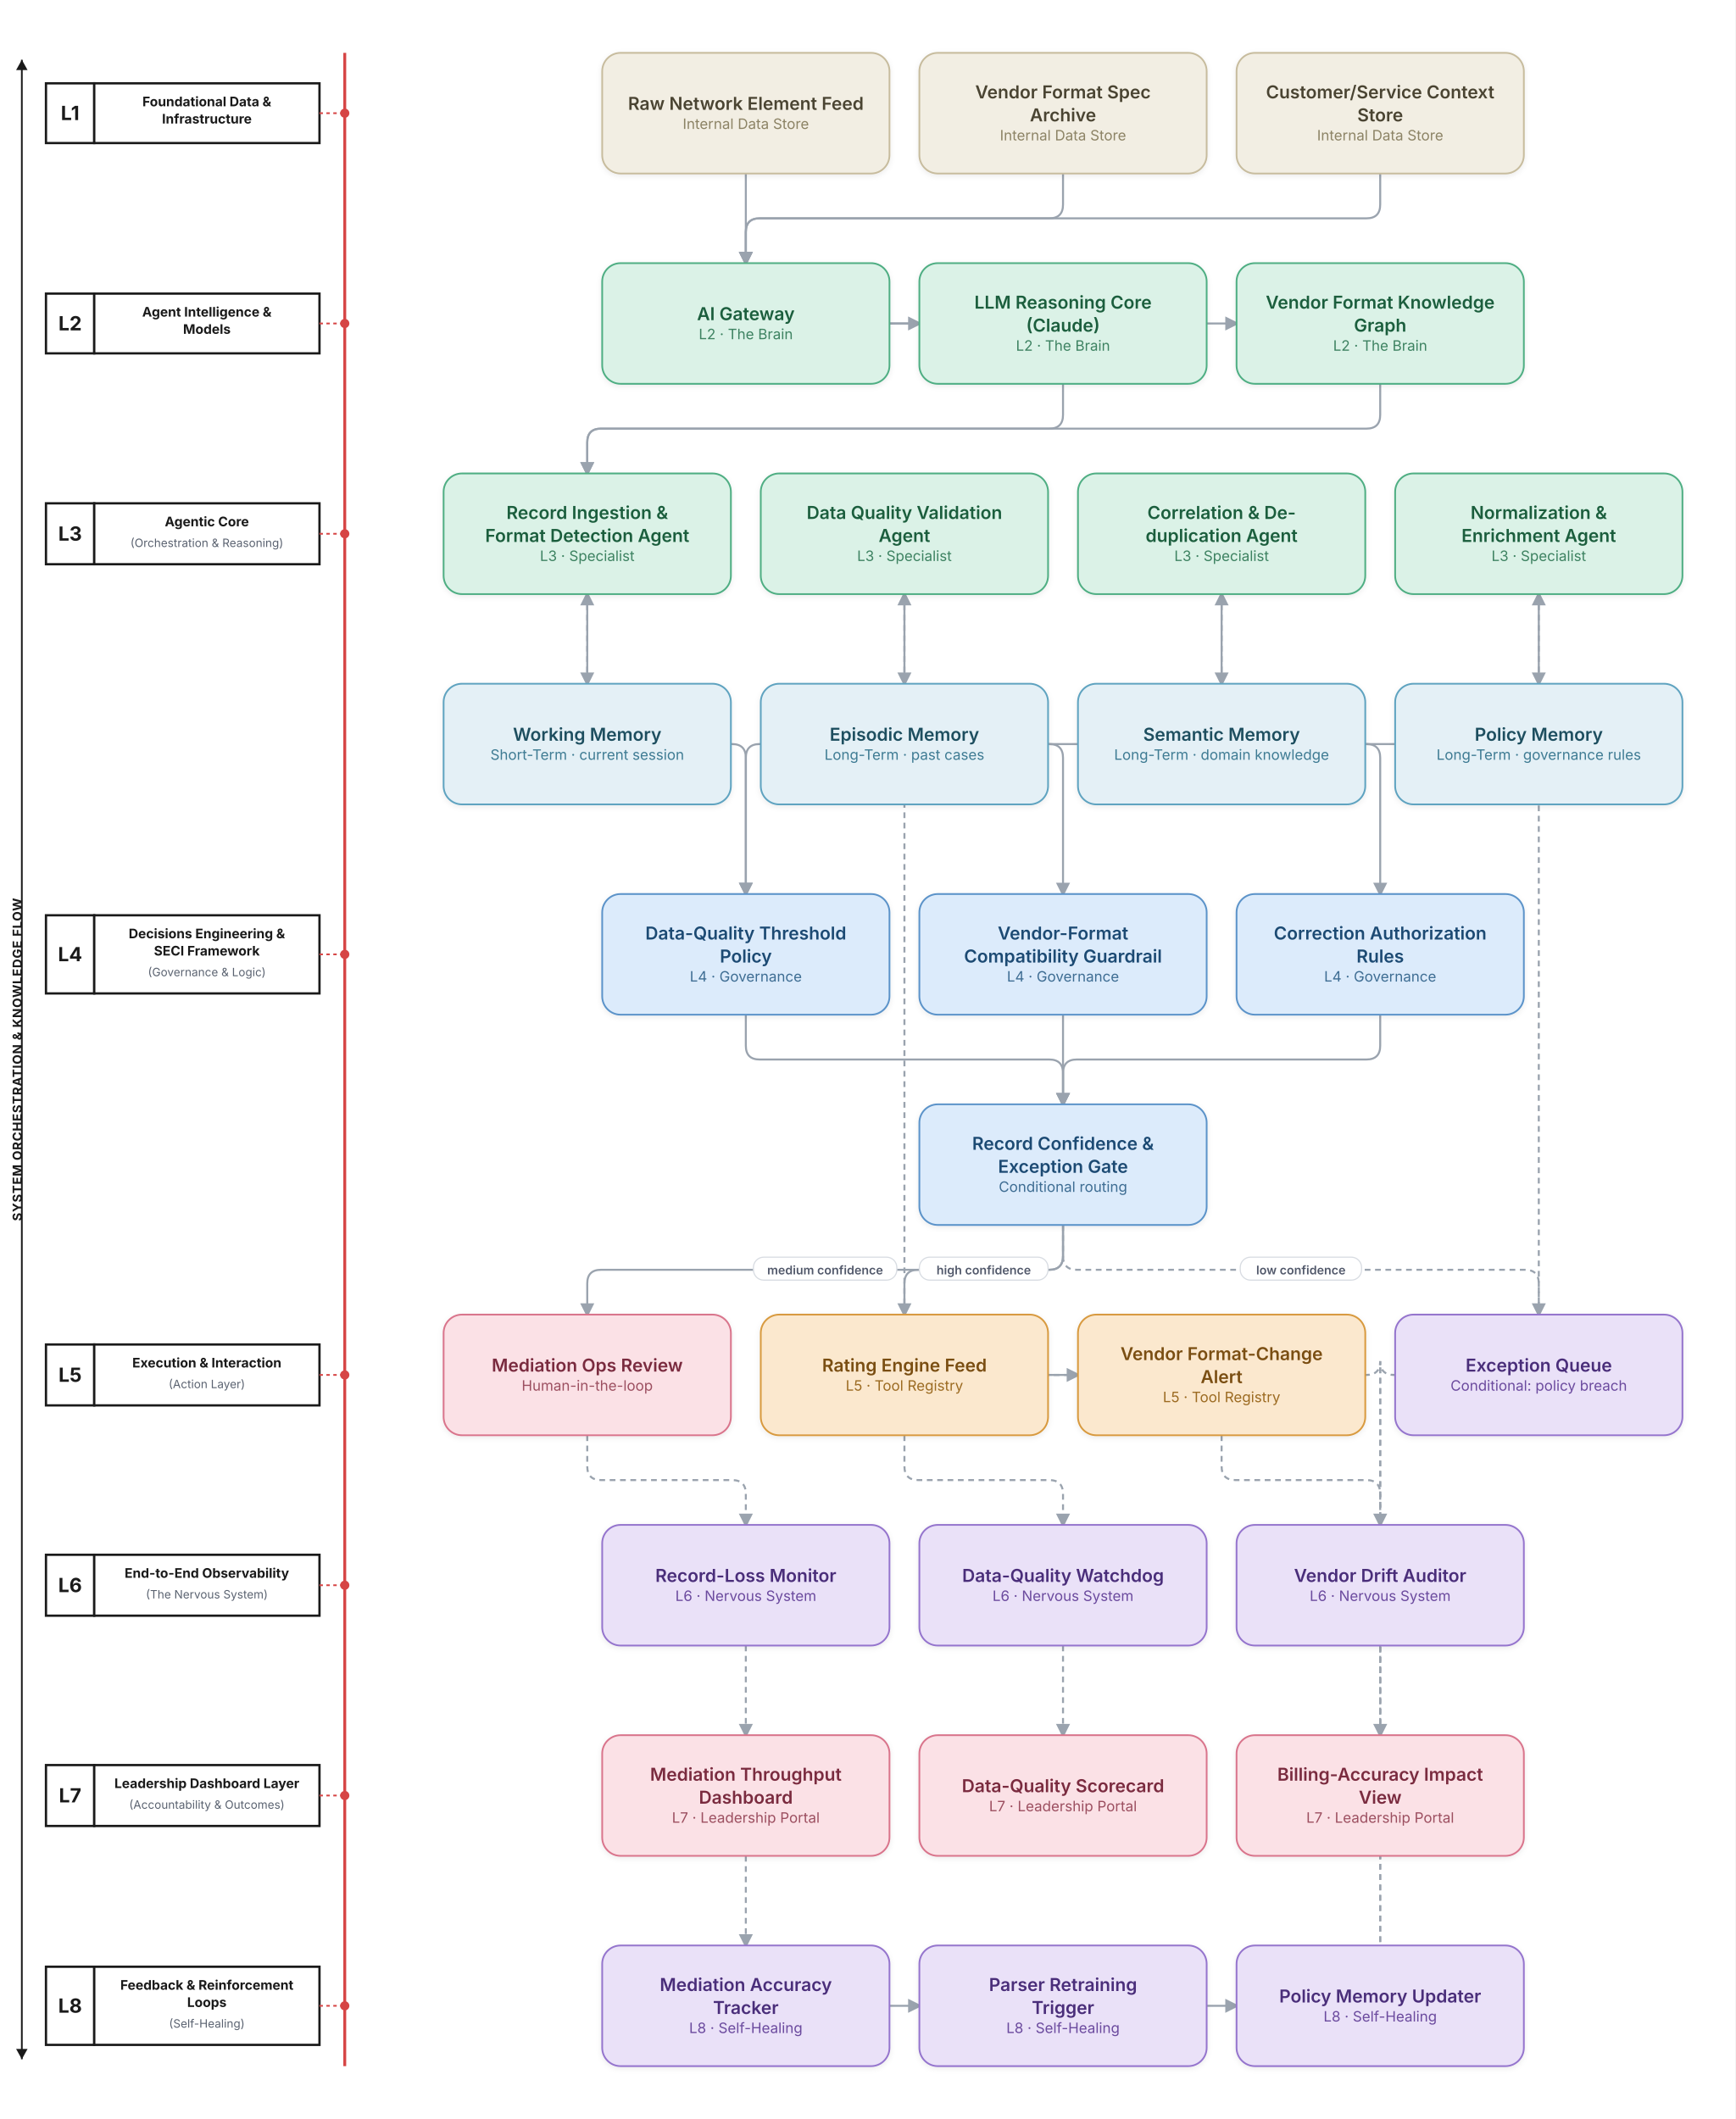
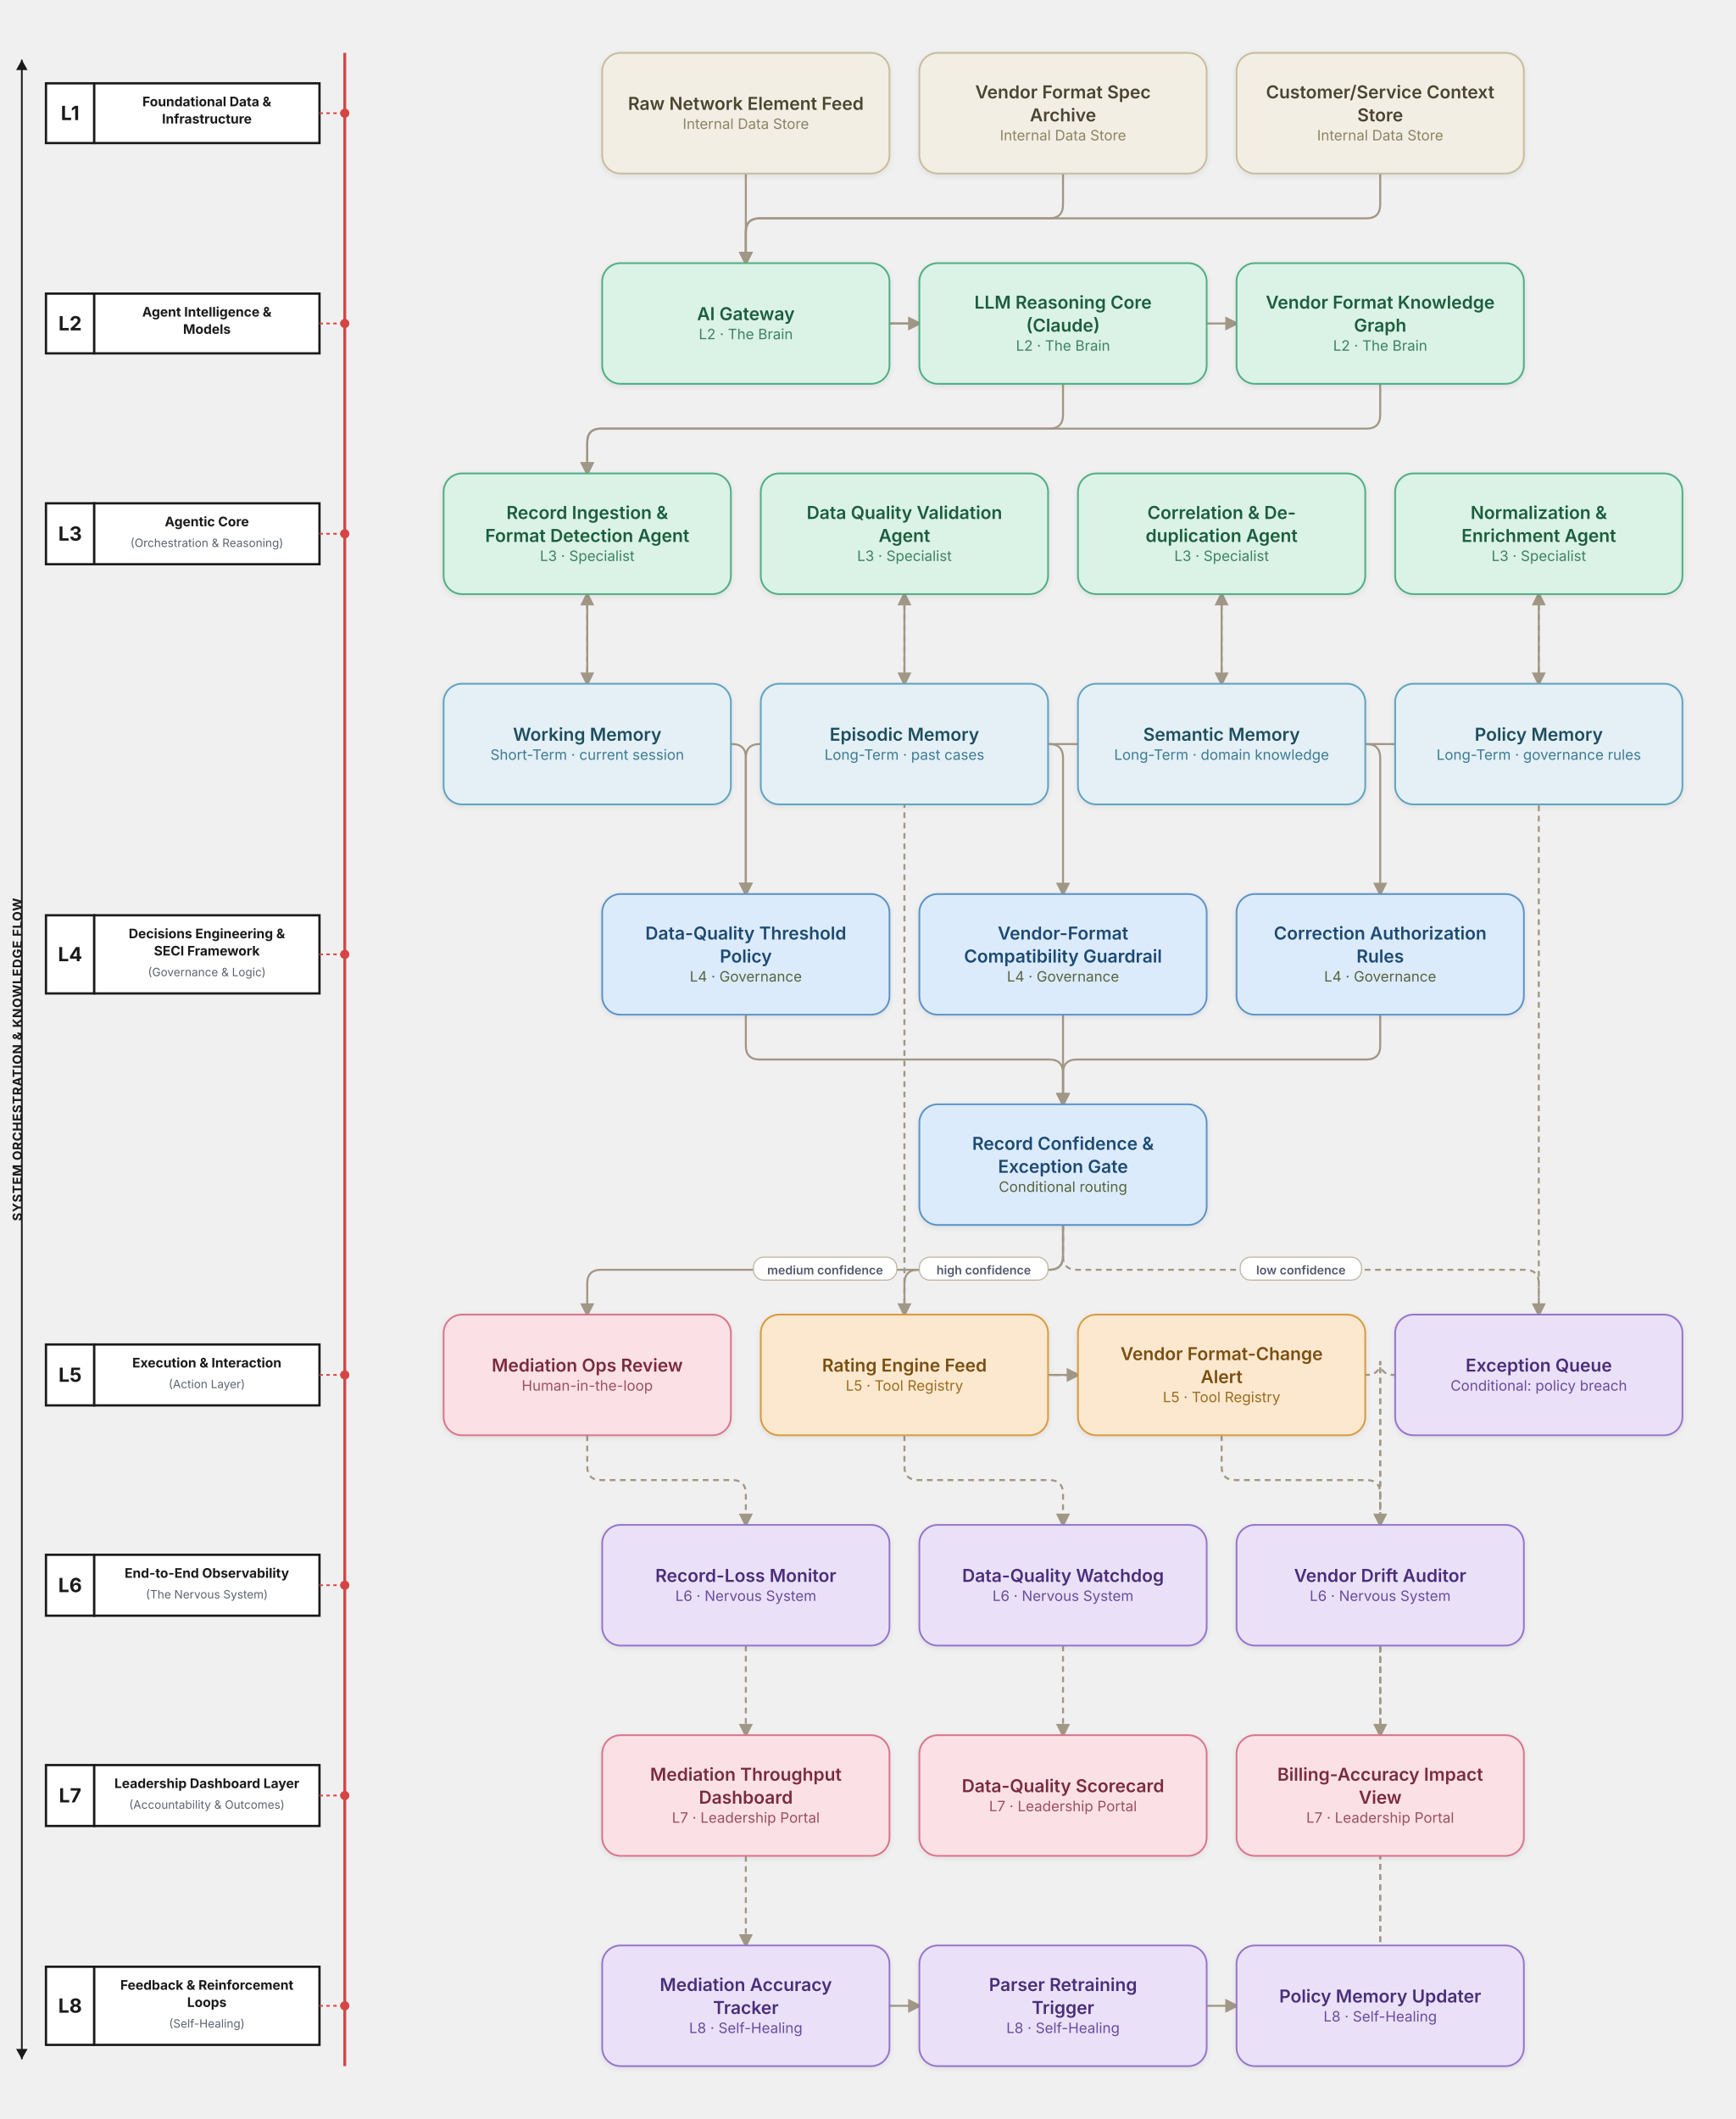
<svg xmlns="http://www.w3.org/2000/svg" viewBox="0 0 1510 1844" font-family="'Inter','IBM Plex Sans',-apple-system,sans-serif">
  <defs>
    <marker id="arrow" viewBox="0 0 10 10" refX="8" refY="5" markerWidth="7" markerHeight="7" orient="auto-start-reverse">
-       <path d="M0,0 L10,5 L0,10 z" fill="#9AA3AE" />
+       <path d="M0,0 L10,5 L0,10 z" fill="#a19786" />
    </marker>
    <filter id="cardshadow" x="-20%" y="-20%" width="140%" height="140%">
      <feDropShadow dx="0" dy="1.5" stdDeviation="2.5" flood-color="#1a1a1a" flood-opacity="0.08" />
    </filter>
  </defs>
-   <rect x="0" y="0" width="1510" height="1844" fill="#FFFFFF" />
-   <path d="M 649.0 151.0 L 649.0 229.0" fill="none" stroke="#9AA3AE" stroke-width="1.75" marker-end="url(#arrow)" />
-   <path d="M 925.0 151.0 L 925.0 178.0 Q 925.0 190.0 913.0 190.0 L 661.0 190.0 Q 649.0 190.0 649.0 202.0 L 649.0 229.0" fill="none" stroke="#9AA3AE" stroke-width="1.75" marker-end="url(#arrow)" />
-   <path d="M 1201.0 151.0 L 1201.0 178.0 Q 1201.0 190.0 1189.0 190.0 L 661.0 190.0 Q 649.0 190.0 649.0 202.0 L 649.0 229.0" fill="none" stroke="#9AA3AE" stroke-width="1.75" marker-end="url(#arrow)" />
-   <path d="M 774.0 281.5 L 800.0 281.5" fill="none" stroke="#9AA3AE" stroke-width="1.75" marker-end="url(#arrow)" />
-   <path d="M 774.0 281.5 L 1076.0 281.5" fill="none" stroke="#9AA3AE" stroke-width="1.75" marker-end="url(#arrow)" />
-   <path d="M 925.0 334.0 L 925.0 361.0 Q 925.0 373.0 913.0 373.0 L 523.0 373.0 Q 511.0 373.0 511.0 385.0 L 511.0 412.0" fill="none" stroke="#9AA3AE" stroke-width="1.75" marker-end="url(#arrow)" />
-   <path d="M 1201.0 334.0 L 1201.0 361.0 Q 1201.0 373.0 1189.0 373.0 L 523.0 373.0 Q 511.0 373.0 511.0 385.0 L 511.0 412.0" fill="none" stroke="#9AA3AE" stroke-width="1.75" marker-end="url(#arrow)" />
-   <path d="M 511.0 517.0 L 511.0 595.0" fill="none" stroke="#9AA3AE" stroke-width="1.75" stroke-dasharray="5 4" marker-end="url(#arrow)" marker-start="url(#arrow)" />
-   <path d="M 787.0 517.0 L 787.0 595.0" fill="none" stroke="#9AA3AE" stroke-width="1.75" stroke-dasharray="5 4" marker-end="url(#arrow)" marker-start="url(#arrow)" />
-   <path d="M 1063.0 517.0 L 1063.0 595.0" fill="none" stroke="#9AA3AE" stroke-width="1.75" stroke-dasharray="5 4" marker-end="url(#arrow)" marker-start="url(#arrow)" />
-   <path d="M 1339.0 517.0 L 1339.0 595.0" fill="none" stroke="#9AA3AE" stroke-width="1.75" stroke-dasharray="5 4" marker-end="url(#arrow)" marker-start="url(#arrow)" />
-   <path d="M 511.0 517.0 L 511.0 635.5 Q 511.0 647.5 523.0 647.5 L 637.0 647.5 Q 649.0 647.5 649.0 659.5 L 649.0 778.0" fill="none" stroke="#9AA3AE" stroke-width="1.75" marker-end="url(#arrow)" />
-   <path d="M 787.0 517.0 L 787.0 635.5 Q 787.0 647.5 799.0 647.5 L 913.0 647.5 Q 925.0 647.5 925.0 659.5 L 925.0 778.0" fill="none" stroke="#9AA3AE" stroke-width="1.75" marker-end="url(#arrow)" />
-   <path d="M 1063.0 517.0 L 1063.0 635.5 Q 1063.0 647.5 1075.0 647.5 L 1189.0 647.5 Q 1201.0 647.5 1201.0 659.5 L 1201.0 778.0" fill="none" stroke="#9AA3AE" stroke-width="1.75" marker-end="url(#arrow)" />
-   <path d="M 1339.0 517.0 L 1339.0 635.5 Q 1339.0 647.5 1327.0 647.5 L 661.0 647.5 Q 649.0 647.5 649.0 659.5 L 649.0 778.0" fill="none" stroke="#9AA3AE" stroke-width="1.75" marker-end="url(#arrow)" />
-   <path d="M 649.0 883.0 L 649.0 910.0 Q 649.0 922.0 661.0 922.0 L 913.0 922.0 Q 925.0 922.0 925.0 934.0 L 925.0 961.0" fill="none" stroke="#9AA3AE" stroke-width="1.75" marker-end="url(#arrow)" />
-   <path d="M 925.0 883.0 L 925.0 961.0" fill="none" stroke="#9AA3AE" stroke-width="1.75" marker-end="url(#arrow)" />
-   <path d="M 1201.0 883.0 L 1201.0 910.0 Q 1201.0 922.0 1189.0 922.0 L 937.0 922.0 Q 925.0 922.0 925.0 934.0 L 925.0 961.0" fill="none" stroke="#9AA3AE" stroke-width="1.75" marker-end="url(#arrow)" />
-   <path d="M 925.0 1066.0 L 925.0 1093.0 Q 925.0 1105.0 913.0 1105.0 L 523.0 1105.0 Q 511.0 1105.0 511.0 1117.0 L 511.0 1144.0" fill="none" stroke="#9AA3AE" stroke-width="1.75" marker-end="url(#arrow)" />
+   <path d="M 649.0 151.0 L 649.0 229.0" fill="none" stroke="#a19786" stroke-width="1.75" marker-end="url(#arrow)" />
+   <path d="M 925.0 151.0 L 925.0 178.0 Q 925.0 190.0 913.0 190.0 L 661.0 190.0 Q 649.0 190.0 649.0 202.0 L 649.0 229.0" fill="none" stroke="#a19786" stroke-width="1.75" marker-end="url(#arrow)" />
+   <path d="M 1201.0 151.0 L 1201.0 178.0 Q 1201.0 190.0 1189.0 190.0 L 661.0 190.0 Q 649.0 190.0 649.0 202.0 L 649.0 229.0" fill="none" stroke="#a19786" stroke-width="1.75" marker-end="url(#arrow)" />
+   <path d="M 774.0 281.5 L 800.0 281.5" fill="none" stroke="#a19786" stroke-width="1.75" marker-end="url(#arrow)" />
+   <path d="M 774.0 281.5 L 1076.0 281.5" fill="none" stroke="#a19786" stroke-width="1.75" marker-end="url(#arrow)" />
+   <path d="M 925.0 334.0 L 925.0 361.0 Q 925.0 373.0 913.0 373.0 L 523.0 373.0 Q 511.0 373.0 511.0 385.0 L 511.0 412.0" fill="none" stroke="#a19786" stroke-width="1.75" marker-end="url(#arrow)" />
+   <path d="M 1201.0 334.0 L 1201.0 361.0 Q 1201.0 373.0 1189.0 373.0 L 523.0 373.0 Q 511.0 373.0 511.0 385.0 L 511.0 412.0" fill="none" stroke="#a19786" stroke-width="1.75" marker-end="url(#arrow)" />
+   <path d="M 511.0 517.0 L 511.0 595.0" fill="none" stroke="#a19786" stroke-width="1.75" stroke-dasharray="5 4" marker-end="url(#arrow)" marker-start="url(#arrow)" />
+   <path d="M 787.0 517.0 L 787.0 595.0" fill="none" stroke="#a19786" stroke-width="1.75" stroke-dasharray="5 4" marker-end="url(#arrow)" marker-start="url(#arrow)" />
+   <path d="M 1063.0 517.0 L 1063.0 595.0" fill="none" stroke="#a19786" stroke-width="1.75" stroke-dasharray="5 4" marker-end="url(#arrow)" marker-start="url(#arrow)" />
+   <path d="M 1339.0 517.0 L 1339.0 595.0" fill="none" stroke="#a19786" stroke-width="1.75" stroke-dasharray="5 4" marker-end="url(#arrow)" marker-start="url(#arrow)" />
+   <path d="M 511.0 517.0 L 511.0 635.5 Q 511.0 647.5 523.0 647.5 L 637.0 647.5 Q 649.0 647.5 649.0 659.5 L 649.0 778.0" fill="none" stroke="#a19786" stroke-width="1.75" marker-end="url(#arrow)" />
+   <path d="M 787.0 517.0 L 787.0 635.5 Q 787.0 647.5 799.0 647.5 L 913.0 647.5 Q 925.0 647.5 925.0 659.5 L 925.0 778.0" fill="none" stroke="#a19786" stroke-width="1.75" marker-end="url(#arrow)" />
+   <path d="M 1063.0 517.0 L 1063.0 635.5 Q 1063.0 647.5 1075.0 647.5 L 1189.0 647.5 Q 1201.0 647.5 1201.0 659.5 L 1201.0 778.0" fill="none" stroke="#a19786" stroke-width="1.75" marker-end="url(#arrow)" />
+   <path d="M 1339.0 517.0 L 1339.0 635.5 Q 1339.0 647.5 1327.0 647.5 L 661.0 647.5 Q 649.0 647.5 649.0 659.5 L 649.0 778.0" fill="none" stroke="#a19786" stroke-width="1.75" marker-end="url(#arrow)" />
+   <path d="M 649.0 883.0 L 649.0 910.0 Q 649.0 922.0 661.0 922.0 L 913.0 922.0 Q 925.0 922.0 925.0 934.0 L 925.0 961.0" fill="none" stroke="#a19786" stroke-width="1.75" marker-end="url(#arrow)" />
+   <path d="M 925.0 883.0 L 925.0 961.0" fill="none" stroke="#a19786" stroke-width="1.75" marker-end="url(#arrow)" />
+   <path d="M 1201.0 883.0 L 1201.0 910.0 Q 1201.0 922.0 1189.0 922.0 L 937.0 922.0 Q 925.0 922.0 925.0 934.0 L 925.0 961.0" fill="none" stroke="#a19786" stroke-width="1.75" marker-end="url(#arrow)" />
+   <path d="M 925.0 1066.0 L 925.0 1093.0 Q 925.0 1105.0 913.0 1105.0 L 523.0 1105.0 Q 511.0 1105.0 511.0 1117.0 L 511.0 1144.0" fill="none" stroke="#a19786" stroke-width="1.75" marker-end="url(#arrow)" />
  <g>
-     <rect x="655.6" y="1094.0" width="124.8" height="20" rx="9" fill="#FFFFFF" stroke="#D8DCE2" stroke-width="1" />
+     <rect x="655.6" y="1094.0" width="124.8" height="20" rx="9" fill="#FFFFFF" stroke="#c0b6a5" stroke-width="1" />
    <text x="718.0" y="1109.0" text-anchor="middle" font-size="10.5" font-weight="600" fill="#51586A">medium confidence</text>
  </g>
-   <path d="M 925.0 1066.0 L 925.0 1093.0 Q 925.0 1105.0 913.0 1105.0 L 799.0 1105.0 Q 787.0 1105.0 787.0 1117.0 L 787.0 1144.0" fill="none" stroke="#9AA3AE" stroke-width="1.75" marker-end="url(#arrow)" />
+   <path d="M 925.0 1066.0 L 925.0 1093.0 Q 925.0 1105.0 913.0 1105.0 L 799.0 1105.0 Q 787.0 1105.0 787.0 1117.0 L 787.0 1144.0" fill="none" stroke="#a19786" stroke-width="1.75" marker-end="url(#arrow)" />
  <g>
-     <rect x="800.0" y="1094.0" width="112.0" height="20" rx="9" fill="#FFFFFF" stroke="#D8DCE2" stroke-width="1" />
+     <rect x="800.0" y="1094.0" width="112.0" height="20" rx="9" fill="#FFFFFF" stroke="#c0b6a5" stroke-width="1" />
    <text x="856.0" y="1109.0" text-anchor="middle" font-size="10.5" font-weight="600" fill="#51586A">high confidence</text>
  </g>
-   <path d="M 925.0 1066.0 L 925.0 1093.0 Q 925.0 1105.0 937.0 1105.0 L 1327.0 1105.0 Q 1339.0 1105.0 1339.0 1117.0 L 1339.0 1144.0" fill="none" stroke="#9AA3AE" stroke-width="1.75" stroke-dasharray="5 4" marker-end="url(#arrow)" />
+   <path d="M 925.0 1066.0 L 925.0 1093.0 Q 925.0 1105.0 937.0 1105.0 L 1327.0 1105.0 Q 1339.0 1105.0 1339.0 1117.0 L 1339.0 1144.0" fill="none" stroke="#a19786" stroke-width="1.75" stroke-dasharray="5 4" marker-end="url(#arrow)" />
  <g>
-     <rect x="1079.2" y="1094.0" width="105.6" height="20" rx="9" fill="#FFFFFF" stroke="#D8DCE2" stroke-width="1" />
+     <rect x="1079.2" y="1094.0" width="105.6" height="20" rx="9" fill="#FFFFFF" stroke="#c0b6a5" stroke-width="1" />
    <text x="1132.0" y="1109.0" text-anchor="middle" font-size="10.5" font-weight="600" fill="#51586A">low confidence</text>
  </g>
-   <path d="M 912.0 1196.5 L 938.0 1196.5" fill="none" stroke="#9AA3AE" stroke-width="1.75" marker-end="url(#arrow)" />
-   <path d="M 511.0 1249.0 L 511.0 1276.0 Q 511.0 1288.0 523.0 1288.0 L 637.0 1288.0 Q 649.0 1288.0 649.0 1300.0 L 649.0 1327.0" fill="none" stroke="#9AA3AE" stroke-width="1.75" stroke-dasharray="5 4" marker-end="url(#arrow)" />
-   <path d="M 787.0 1249.0 L 787.0 1276.0 Q 787.0 1288.0 799.0 1288.0 L 913.0 1288.0 Q 925.0 1288.0 925.0 1300.0 L 925.0 1327.0" fill="none" stroke="#9AA3AE" stroke-width="1.75" stroke-dasharray="5 4" marker-end="url(#arrow)" />
-   <path d="M 1063.0 1249.0 L 1063.0 1276.0 Q 1063.0 1288.0 1075.0 1288.0 L 1189.0 1288.0 Q 1201.0 1288.0 1201.0 1300.0 L 1201.0 1327.0" fill="none" stroke="#9AA3AE" stroke-width="1.75" stroke-dasharray="5 4" marker-end="url(#arrow)" />
-   <path d="M 649.0 1432.0 L 649.0 1510.0" fill="none" stroke="#9AA3AE" stroke-width="1.75" stroke-dasharray="5 4" marker-end="url(#arrow)" />
-   <path d="M 925.0 1432.0 L 925.0 1510.0" fill="none" stroke="#9AA3AE" stroke-width="1.75" stroke-dasharray="5 4" marker-end="url(#arrow)" />
-   <path d="M 1201.0 1432.0 L 1201.0 1510.0" fill="none" stroke="#9AA3AE" stroke-width="1.75" stroke-dasharray="5 4" marker-end="url(#arrow)" />
-   <path d="M 649.0 1615.0 L 649.0 1693.0" fill="none" stroke="#9AA3AE" stroke-width="1.75" stroke-dasharray="5 4" marker-end="url(#arrow)" />
-   <path d="M 774.0 1745.5 L 800.0 1745.5" fill="none" stroke="#9AA3AE" stroke-width="1.75" marker-end="url(#arrow)" />
-   <path d="M 1050.0 1745.5 L 1076.0 1745.5" fill="none" stroke="#9AA3AE" stroke-width="1.75" marker-end="url(#arrow)" />
-   <path d="M 1201.0 1798.0 L 1201.0 1184.5 Q 1201.0 1196.5 1213.0 1196.5 L 1327.0 1196.5 Q 1339.0 1196.5 1339.0 1208.5 L 1339.0 595.0" fill="none" stroke="#9AA3AE" stroke-width="1.75" stroke-dasharray="5 4" marker-end="url(#arrow)" />
-   <path d="M 1201.0 1798.0 L 1201.0 1184.5 Q 1201.0 1196.5 1189.0 1196.5 L 799.0 1196.5 Q 787.0 1196.5 787.0 1208.5 L 787.0 595.0" fill="none" stroke="#9AA3AE" stroke-width="1.75" stroke-dasharray="5 4" marker-end="url(#arrow)" />
+   <path d="M 912.0 1196.5 L 938.0 1196.5" fill="none" stroke="#a19786" stroke-width="1.75" marker-end="url(#arrow)" />
+   <path d="M 511.0 1249.0 L 511.0 1276.0 Q 511.0 1288.0 523.0 1288.0 L 637.0 1288.0 Q 649.0 1288.0 649.0 1300.0 L 649.0 1327.0" fill="none" stroke="#a19786" stroke-width="1.75" stroke-dasharray="5 4" marker-end="url(#arrow)" />
+   <path d="M 787.0 1249.0 L 787.0 1276.0 Q 787.0 1288.0 799.0 1288.0 L 913.0 1288.0 Q 925.0 1288.0 925.0 1300.0 L 925.0 1327.0" fill="none" stroke="#a19786" stroke-width="1.75" stroke-dasharray="5 4" marker-end="url(#arrow)" />
+   <path d="M 1063.0 1249.0 L 1063.0 1276.0 Q 1063.0 1288.0 1075.0 1288.0 L 1189.0 1288.0 Q 1201.0 1288.0 1201.0 1300.0 L 1201.0 1327.0" fill="none" stroke="#a19786" stroke-width="1.75" stroke-dasharray="5 4" marker-end="url(#arrow)" />
+   <path d="M 649.0 1432.0 L 649.0 1510.0" fill="none" stroke="#a19786" stroke-width="1.75" stroke-dasharray="5 4" marker-end="url(#arrow)" />
+   <path d="M 925.0 1432.0 L 925.0 1510.0" fill="none" stroke="#a19786" stroke-width="1.75" stroke-dasharray="5 4" marker-end="url(#arrow)" />
+   <path d="M 1201.0 1432.0 L 1201.0 1510.0" fill="none" stroke="#a19786" stroke-width="1.75" stroke-dasharray="5 4" marker-end="url(#arrow)" />
+   <path d="M 649.0 1615.0 L 649.0 1693.0" fill="none" stroke="#a19786" stroke-width="1.75" stroke-dasharray="5 4" marker-end="url(#arrow)" />
+   <path d="M 774.0 1745.5 L 800.0 1745.5" fill="none" stroke="#a19786" stroke-width="1.75" marker-end="url(#arrow)" />
+   <path d="M 1050.0 1745.5 L 1076.0 1745.5" fill="none" stroke="#a19786" stroke-width="1.75" marker-end="url(#arrow)" />
+   <path d="M 1201.0 1798.0 L 1201.0 1184.5 Q 1201.0 1196.5 1213.0 1196.5 L 1327.0 1196.5 Q 1339.0 1196.5 1339.0 1208.5 L 1339.0 595.0" fill="none" stroke="#a19786" stroke-width="1.75" stroke-dasharray="5 4" marker-end="url(#arrow)" />
+   <path d="M 1201.0 1798.0 L 1201.0 1184.5 Q 1201.0 1196.5 1189.0 1196.5 L 799.0 1196.5 Q 787.0 1196.5 787.0 1208.5 L 787.0 595.0" fill="none" stroke="#a19786" stroke-width="1.75" stroke-dasharray="5 4" marker-end="url(#arrow)" />
  <line x1="300" y1="46.0" x2="300" y2="1798.0" stroke="#D64545" stroke-width="2.5" />
  <line x1="19.0" y1="52.0" x2="19.0" y2="1792.0" stroke="#1A1A1A" stroke-width="1.5" />
  <polygon points="14.0,61.0 24.0,61.0 19.0,52.0" fill="#1A1A1A" />
  <polygon points="14.0,1783.0 24.0,1783.0 19.0,1792.0" fill="#1A1A1A" />
  <text x="19.0" y="922.0" text-anchor="middle" font-size="11" font-weight="700" fill="#1A1A1A" letter-spacing="0.5" transform="rotate(-90 19.0 922.0)">SYSTEM ORCHESTRATION &amp; KNOWLEDGE FLOW</text>
  <rect x="40" y="72.5" width="42" height="52" fill="#FFFFFF" stroke="#1A1A1A" stroke-width="2" />
  <text x="61.0" y="104.5" text-anchor="middle" font-size="17" font-weight="700" fill="#1A1A1A">L1</text>
  <rect x="82" y="72.5" width="196" height="52" fill="#FFFFFF" stroke="#1A1A1A" stroke-width="2" />
  <text x="180.0" y="92.5" text-anchor="middle" font-size="11.5" font-weight="700" fill="#1A1A1A">Foundational Data &amp;</text>
  <text x="180.0" y="107.5" text-anchor="middle" font-size="11.5" font-weight="700" fill="#1A1A1A">Infrastructure</text>
  <line x1="278" y1="98.5" x2="300" y2="98.5" stroke="#D64545" stroke-width="1.5" stroke-dasharray="3 3" />
  <circle cx="300" cy="98.5" r="4" fill="#D64545" />
  <rect x="40" y="255.5" width="42" height="52" fill="#FFFFFF" stroke="#1A1A1A" stroke-width="2" />
  <text x="61.0" y="287.5" text-anchor="middle" font-size="17" font-weight="700" fill="#1A1A1A">L2</text>
  <rect x="82" y="255.5" width="196" height="52" fill="#FFFFFF" stroke="#1A1A1A" stroke-width="2" />
  <text x="180.0" y="275.5" text-anchor="middle" font-size="11.5" font-weight="700" fill="#1A1A1A">Agent Intelligence &amp;</text>
  <text x="180.0" y="290.5" text-anchor="middle" font-size="11.5" font-weight="700" fill="#1A1A1A">Models</text>
  <line x1="278" y1="281.5" x2="300" y2="281.5" stroke="#D64545" stroke-width="1.5" stroke-dasharray="3 3" />
  <circle cx="300" cy="281.5" r="4" fill="#D64545" />
  <rect x="40" y="438.0" width="42" height="53" fill="#FFFFFF" stroke="#1A1A1A" stroke-width="2" />
  <text x="61.0" y="470.5" text-anchor="middle" font-size="17" font-weight="700" fill="#1A1A1A">L3</text>
  <rect x="82" y="438.0" width="196" height="53" fill="#FFFFFF" stroke="#1A1A1A" stroke-width="2" />
  <text x="180.0" y="458.0" text-anchor="middle" font-size="11.5" font-weight="700" fill="#1A1A1A">Agentic Core</text>
  <text x="180.0" y="476.0" text-anchor="middle" font-size="10" fill="#5A6270">(Orchestration &amp; Reasoning)</text>
  <line x1="278" y1="464.5" x2="300" y2="464.5" stroke="#D64545" stroke-width="1.5" stroke-dasharray="3 3" />
  <circle cx="300" cy="464.5" r="4" fill="#D64545" />
  <rect x="40" y="796.5" width="42" height="68" fill="#FFFFFF" stroke="#1A1A1A" stroke-width="2" />
  <text x="61.0" y="836.5" text-anchor="middle" font-size="17" font-weight="700" fill="#1A1A1A">L4</text>
  <rect x="82" y="796.5" width="196" height="68" fill="#FFFFFF" stroke="#1A1A1A" stroke-width="2" />
  <text x="180.0" y="816.5" text-anchor="middle" font-size="11.5" font-weight="700" fill="#1A1A1A">Decisions Engineering &amp;</text>
  <text x="180.0" y="831.5" text-anchor="middle" font-size="11.5" font-weight="700" fill="#1A1A1A">SECI Framework</text>
  <text x="180.0" y="849.5" text-anchor="middle" font-size="10" fill="#5A6270">(Governance &amp; Logic)</text>
  <line x1="278" y1="830.5" x2="300" y2="830.5" stroke="#D64545" stroke-width="1.5" stroke-dasharray="3 3" />
  <circle cx="300" cy="830.5" r="4" fill="#D64545" />
  <rect x="40" y="1170.0" width="42" height="53" fill="#FFFFFF" stroke="#1A1A1A" stroke-width="2" />
  <text x="61.0" y="1202.5" text-anchor="middle" font-size="17" font-weight="700" fill="#1A1A1A">L5</text>
  <rect x="82" y="1170.0" width="196" height="53" fill="#FFFFFF" stroke="#1A1A1A" stroke-width="2" />
  <text x="180.0" y="1190.0" text-anchor="middle" font-size="11.5" font-weight="700" fill="#1A1A1A">Execution &amp; Interaction</text>
  <text x="180.0" y="1208.0" text-anchor="middle" font-size="10" fill="#5A6270">(Action Layer)</text>
  <line x1="278" y1="1196.5" x2="300" y2="1196.5" stroke="#D64545" stroke-width="1.5" stroke-dasharray="3 3" />
  <circle cx="300" cy="1196.5" r="4" fill="#D64545" />
  <rect x="40" y="1353.0" width="42" height="53" fill="#FFFFFF" stroke="#1A1A1A" stroke-width="2" />
  <text x="61.0" y="1385.5" text-anchor="middle" font-size="17" font-weight="700" fill="#1A1A1A">L6</text>
  <rect x="82" y="1353.0" width="196" height="53" fill="#FFFFFF" stroke="#1A1A1A" stroke-width="2" />
  <text x="180.0" y="1373.0" text-anchor="middle" font-size="11.5" font-weight="700" fill="#1A1A1A">End-to-End Observability</text>
  <text x="180.0" y="1391.0" text-anchor="middle" font-size="10" fill="#5A6270">(The Nervous System)</text>
  <line x1="278" y1="1379.5" x2="300" y2="1379.5" stroke="#D64545" stroke-width="1.5" stroke-dasharray="3 3" />
  <circle cx="300" cy="1379.5" r="4" fill="#D64545" />
  <rect x="40" y="1536.0" width="42" height="53" fill="#FFFFFF" stroke="#1A1A1A" stroke-width="2" />
  <text x="61.0" y="1568.5" text-anchor="middle" font-size="17" font-weight="700" fill="#1A1A1A">L7</text>
  <rect x="82" y="1536.0" width="196" height="53" fill="#FFFFFF" stroke="#1A1A1A" stroke-width="2" />
  <text x="180.0" y="1556.0" text-anchor="middle" font-size="11.5" font-weight="700" fill="#1A1A1A">Leadership Dashboard Layer</text>
  <text x="180.0" y="1574.0" text-anchor="middle" font-size="10" fill="#5A6270">(Accountability &amp; Outcomes)</text>
  <line x1="278" y1="1562.5" x2="300" y2="1562.5" stroke="#D64545" stroke-width="1.5" stroke-dasharray="3 3" />
  <circle cx="300" cy="1562.5" r="4" fill="#D64545" />
  <rect x="40" y="1711.5" width="42" height="68" fill="#FFFFFF" stroke="#1A1A1A" stroke-width="2" />
  <text x="61.0" y="1751.5" text-anchor="middle" font-size="17" font-weight="700" fill="#1A1A1A">L8</text>
  <rect x="82" y="1711.5" width="196" height="68" fill="#FFFFFF" stroke="#1A1A1A" stroke-width="2" />
  <text x="180.0" y="1731.5" text-anchor="middle" font-size="11.5" font-weight="700" fill="#1A1A1A">Feedback &amp; Reinforcement</text>
  <text x="180.0" y="1746.5" text-anchor="middle" font-size="11.5" font-weight="700" fill="#1A1A1A">Loops</text>
  <text x="180.0" y="1764.5" text-anchor="middle" font-size="10" fill="#5A6270">(Self-Healing)</text>
  <line x1="278" y1="1745.5" x2="300" y2="1745.5" stroke="#D64545" stroke-width="1.5" stroke-dasharray="3 3" />
  <circle cx="300" cy="1745.5" r="4" fill="#D64545" />
  <g filter="url(#cardshadow)">
    <rect x="524.0" y="46.0" width="250" height="105" rx="16" fill="#F2EEE3" stroke="#C7BC9E" stroke-width="1.5" />
  </g>
  <text x="649.0" y="95.6" text-anchor="middle" font-size="15.5" font-weight="600" fill="#4A4432">Raw Network Element Feed</text>
  <text x="649.0" y="112.2" text-anchor="middle" font-size="12.5" fill="#8C8365">Internal Data Store</text>
  <g filter="url(#cardshadow)">
    <rect x="800.0" y="46.0" width="250" height="105" rx="16" fill="#F2EEE3" stroke="#C7BC9E" stroke-width="1.5" />
  </g>
  <text x="925.0" y="85.6" text-anchor="middle" font-size="15.5" font-weight="600" fill="#4A4432">Vendor Format Spec</text>
  <text x="925.0" y="105.6" text-anchor="middle" font-size="15.5" font-weight="600" fill="#4A4432">Archive</text>
  <text x="925.0" y="122.2" text-anchor="middle" font-size="12.5" fill="#8C8365">Internal Data Store</text>
  <g filter="url(#cardshadow)">
    <rect x="1076.0" y="46.0" width="250" height="105" rx="16" fill="#F2EEE3" stroke="#C7BC9E" stroke-width="1.5" />
  </g>
  <text x="1201.0" y="85.6" text-anchor="middle" font-size="15.5" font-weight="600" fill="#4A4432">Customer/Service Context</text>
  <text x="1201.0" y="105.6" text-anchor="middle" font-size="15.5" font-weight="600" fill="#4A4432">Store</text>
  <text x="1201.0" y="122.2" text-anchor="middle" font-size="12.5" fill="#8C8365">Internal Data Store</text>
  <g filter="url(#cardshadow)">
    <rect x="524.0" y="229.0" width="250" height="105" rx="16" fill="#DBF2E7" stroke="#4FAE83" stroke-width="1.5" />
  </g>
  <text x="649.0" y="278.6" text-anchor="middle" font-size="15.5" font-weight="600" fill="#1B5E3D">AI Gateway</text>
  <text x="649.0" y="295.2" text-anchor="middle" font-size="12.5" fill="#3D8261">L2 · The Brain</text>
  <g filter="url(#cardshadow)">
    <rect x="800.0" y="229.0" width="250" height="105" rx="16" fill="#DBF2E7" stroke="#4FAE83" stroke-width="1.5" />
  </g>
  <text x="925.0" y="268.6" text-anchor="middle" font-size="15.5" font-weight="600" fill="#1B5E3D">LLM Reasoning Core</text>
  <text x="925.0" y="288.6" text-anchor="middle" font-size="15.5" font-weight="600" fill="#1B5E3D">(Claude)</text>
  <text x="925.0" y="305.2" text-anchor="middle" font-size="12.5" fill="#3D8261">L2 · The Brain</text>
  <g filter="url(#cardshadow)">
    <rect x="1076.0" y="229.0" width="250" height="105" rx="16" fill="#DBF2E7" stroke="#4FAE83" stroke-width="1.5" />
  </g>
  <text x="1201.0" y="268.6" text-anchor="middle" font-size="15.5" font-weight="600" fill="#1B5E3D">Vendor Format Knowledge</text>
  <text x="1201.0" y="288.6" text-anchor="middle" font-size="15.5" font-weight="600" fill="#1B5E3D">Graph</text>
  <text x="1201.0" y="305.2" text-anchor="middle" font-size="12.5" fill="#3D8261">L2 · The Brain</text>
  <g filter="url(#cardshadow)">
    <rect x="386.0" y="412.0" width="250" height="105" rx="16" fill="#DBF2E7" stroke="#4FAE83" stroke-width="1.5" />
  </g>
  <text x="511.0" y="451.6" text-anchor="middle" font-size="15.5" font-weight="600" fill="#1B5E3D">Record Ingestion &amp;</text>
  <text x="511.0" y="471.6" text-anchor="middle" font-size="15.5" font-weight="600" fill="#1B5E3D">Format Detection Agent</text>
  <text x="511.0" y="488.2" text-anchor="middle" font-size="12.5" fill="#3D8261">L3 · Specialist</text>
  <g filter="url(#cardshadow)">
    <rect x="662.0" y="412.0" width="250" height="105" rx="16" fill="#DBF2E7" stroke="#4FAE83" stroke-width="1.5" />
  </g>
  <text x="787.0" y="451.6" text-anchor="middle" font-size="15.5" font-weight="600" fill="#1B5E3D">Data Quality Validation</text>
  <text x="787.0" y="471.6" text-anchor="middle" font-size="15.5" font-weight="600" fill="#1B5E3D">Agent</text>
  <text x="787.0" y="488.2" text-anchor="middle" font-size="12.5" fill="#3D8261">L3 · Specialist</text>
  <g filter="url(#cardshadow)">
    <rect x="938.0" y="412.0" width="250" height="105" rx="16" fill="#DBF2E7" stroke="#4FAE83" stroke-width="1.5" />
  </g>
  <text x="1063.0" y="451.6" text-anchor="middle" font-size="15.5" font-weight="600" fill="#1B5E3D">Correlation &amp; De-</text>
  <text x="1063.0" y="471.6" text-anchor="middle" font-size="15.5" font-weight="600" fill="#1B5E3D">duplication Agent</text>
  <text x="1063.0" y="488.2" text-anchor="middle" font-size="12.5" fill="#3D8261">L3 · Specialist</text>
  <g filter="url(#cardshadow)">
    <rect x="1214.0" y="412.0" width="250" height="105" rx="16" fill="#DBF2E7" stroke="#4FAE83" stroke-width="1.5" />
  </g>
  <text x="1339.0" y="451.6" text-anchor="middle" font-size="15.5" font-weight="600" fill="#1B5E3D">Normalization &amp;</text>
  <text x="1339.0" y="471.6" text-anchor="middle" font-size="15.5" font-weight="600" fill="#1B5E3D">Enrichment Agent</text>
  <text x="1339.0" y="488.2" text-anchor="middle" font-size="12.5" fill="#3D8261">L3 · Specialist</text>
  <g filter="url(#cardshadow)">
    <rect x="386.0" y="595.0" width="250" height="105" rx="16" fill="#E4F0F6" stroke="#5FA3C0" stroke-width="1.5" />
  </g>
  <text x="511.0" y="644.6" text-anchor="middle" font-size="15.5" font-weight="600" fill="#1D4E5F">Working Memory</text>
  <text x="511.0" y="661.2" text-anchor="middle" font-size="12.5" fill="#3E7B93">Short-Term · current session</text>
  <g filter="url(#cardshadow)">
    <rect x="662.0" y="595.0" width="250" height="105" rx="16" fill="#E4F0F6" stroke="#5FA3C0" stroke-width="1.5" />
  </g>
  <text x="787.0" y="644.6" text-anchor="middle" font-size="15.5" font-weight="600" fill="#1D4E5F">Episodic Memory</text>
  <text x="787.0" y="661.2" text-anchor="middle" font-size="12.5" fill="#3E7B93">Long-Term · past cases</text>
  <g filter="url(#cardshadow)">
    <rect x="938.0" y="595.0" width="250" height="105" rx="16" fill="#E4F0F6" stroke="#5FA3C0" stroke-width="1.5" />
  </g>
  <text x="1063.0" y="644.6" text-anchor="middle" font-size="15.5" font-weight="600" fill="#1D4E5F">Semantic Memory</text>
  <text x="1063.0" y="661.2" text-anchor="middle" font-size="12.5" fill="#3E7B93">Long-Term · domain knowledge</text>
  <g filter="url(#cardshadow)">
    <rect x="1214.0" y="595.0" width="250" height="105" rx="16" fill="#E4F0F6" stroke="#5FA3C0" stroke-width="1.5" />
  </g>
  <text x="1339.0" y="644.6" text-anchor="middle" font-size="15.5" font-weight="600" fill="#1D4E5F">Policy Memory</text>
  <text x="1339.0" y="661.2" text-anchor="middle" font-size="12.5" fill="#3E7B93">Long-Term · governance rules</text>
  <g filter="url(#cardshadow)">
    <rect x="524.0" y="778.0" width="250" height="105" rx="16" fill="#DCEBFB" stroke="#5B93C9" stroke-width="1.5" />
  </g>
  <text x="649.0" y="817.6" text-anchor="middle" font-size="15.5" font-weight="600" fill="#1C4A73">Data-Quality Threshold</text>
  <text x="649.0" y="837.6" text-anchor="middle" font-size="15.5" font-weight="600" fill="#1C4A73">Policy</text>
-   <text x="649.0" y="854.2" text-anchor="middle" font-size="12.5" fill="#3E6D93">L4 · Governance</text>
+   <text x="649.0" y="854.2" text-anchor="middle" font-size="12.5" fill="#56633f">L4 · Governance</text>
  <g filter="url(#cardshadow)">
    <rect x="800.0" y="778.0" width="250" height="105" rx="16" fill="#DCEBFB" stroke="#5B93C9" stroke-width="1.5" />
  </g>
  <text x="925.0" y="817.6" text-anchor="middle" font-size="15.5" font-weight="600" fill="#1C4A73">Vendor-Format</text>
  <text x="925.0" y="837.6" text-anchor="middle" font-size="15.5" font-weight="600" fill="#1C4A73">Compatibility Guardrail</text>
-   <text x="925.0" y="854.2" text-anchor="middle" font-size="12.5" fill="#3E6D93">L4 · Governance</text>
+   <text x="925.0" y="854.2" text-anchor="middle" font-size="12.5" fill="#56633f">L4 · Governance</text>
  <g filter="url(#cardshadow)">
    <rect x="1076.0" y="778.0" width="250" height="105" rx="16" fill="#DCEBFB" stroke="#5B93C9" stroke-width="1.5" />
  </g>
  <text x="1201.0" y="817.6" text-anchor="middle" font-size="15.5" font-weight="600" fill="#1C4A73">Correction Authorization</text>
  <text x="1201.0" y="837.6" text-anchor="middle" font-size="15.5" font-weight="600" fill="#1C4A73">Rules</text>
-   <text x="1201.0" y="854.2" text-anchor="middle" font-size="12.5" fill="#3E6D93">L4 · Governance</text>
+   <text x="1201.0" y="854.2" text-anchor="middle" font-size="12.5" fill="#56633f">L4 · Governance</text>
  <g filter="url(#cardshadow)">
    <rect x="800.0" y="961.0" width="250" height="105" rx="16" fill="#DCEBFB" stroke="#5B93C9" stroke-width="1.5" />
  </g>
  <text x="925.0" y="1000.6" text-anchor="middle" font-size="15.5" font-weight="600" fill="#1C4A73">Record Confidence &amp;</text>
  <text x="925.0" y="1020.6" text-anchor="middle" font-size="15.5" font-weight="600" fill="#1C4A73">Exception Gate</text>
-   <text x="925.0" y="1037.2" text-anchor="middle" font-size="12.5" fill="#3E6D93">Conditional routing</text>
+   <text x="925.0" y="1037.2" text-anchor="middle" font-size="12.5" fill="#56633f">Conditional routing</text>
  <g filter="url(#cardshadow)">
    <rect x="386.0" y="1144.0" width="250" height="105" rx="16" fill="#FBE1E6" stroke="#D9748C" stroke-width="1.5" />
  </g>
  <text x="511.0" y="1193.6" text-anchor="middle" font-size="15.5" font-weight="600" fill="#7A2B3F">Mediation Ops Review</text>
  <text x="511.0" y="1210.2" text-anchor="middle" font-size="12.5" fill="#9C4F60">Human-in-the-loop</text>
  <g filter="url(#cardshadow)">
    <rect x="662.0" y="1144.0" width="250" height="105" rx="16" fill="#FBE8CE" stroke="#D89A3F" stroke-width="1.5" />
  </g>
  <text x="787.0" y="1193.6" text-anchor="middle" font-size="15.5" font-weight="600" fill="#7A4E12">Rating Engine Feed</text>
  <text x="787.0" y="1210.2" text-anchor="middle" font-size="12.5" fill="#9C6B22">L5 · Tool Registry</text>
  <g filter="url(#cardshadow)">
    <rect x="938.0" y="1144.0" width="250" height="105" rx="16" fill="#FBE8CE" stroke="#D89A3F" stroke-width="1.5" />
  </g>
  <text x="1063.0" y="1183.6" text-anchor="middle" font-size="15.5" font-weight="600" fill="#7A4E12">Vendor Format-Change</text>
  <text x="1063.0" y="1203.6" text-anchor="middle" font-size="15.5" font-weight="600" fill="#7A4E12">Alert</text>
  <text x="1063.0" y="1220.2" text-anchor="middle" font-size="12.5" fill="#9C6B22">L5 · Tool Registry</text>
  <g filter="url(#cardshadow)">
    <rect x="1214.0" y="1144.0" width="250" height="105" rx="16" fill="#EAE1F8" stroke="#9575CD" stroke-width="1.5" />
  </g>
  <text x="1339.0" y="1193.6" text-anchor="middle" font-size="15.5" font-weight="600" fill="#4A2E7A">Exception Queue</text>
  <text x="1339.0" y="1210.2" text-anchor="middle" font-size="12.5" fill="#6B4A9E">Conditional: policy breach</text>
  <g filter="url(#cardshadow)">
    <rect x="524.0" y="1327.0" width="250" height="105" rx="16" fill="#EAE1F8" stroke="#9575CD" stroke-width="1.5" />
  </g>
  <text x="649.0" y="1376.6" text-anchor="middle" font-size="15.5" font-weight="600" fill="#4A2E7A">Record-Loss Monitor</text>
  <text x="649.0" y="1393.2" text-anchor="middle" font-size="12.5" fill="#6B4A9E">L6 · Nervous System</text>
  <g filter="url(#cardshadow)">
    <rect x="800.0" y="1327.0" width="250" height="105" rx="16" fill="#EAE1F8" stroke="#9575CD" stroke-width="1.5" />
  </g>
  <text x="925.0" y="1376.6" text-anchor="middle" font-size="15.5" font-weight="600" fill="#4A2E7A">Data-Quality Watchdog</text>
  <text x="925.0" y="1393.2" text-anchor="middle" font-size="12.5" fill="#6B4A9E">L6 · Nervous System</text>
  <g filter="url(#cardshadow)">
    <rect x="1076.0" y="1327.0" width="250" height="105" rx="16" fill="#EAE1F8" stroke="#9575CD" stroke-width="1.5" />
  </g>
  <text x="1201.0" y="1376.6" text-anchor="middle" font-size="15.5" font-weight="600" fill="#4A2E7A">Vendor Drift Auditor</text>
  <text x="1201.0" y="1393.2" text-anchor="middle" font-size="12.5" fill="#6B4A9E">L6 · Nervous System</text>
  <g filter="url(#cardshadow)">
    <rect x="524.0" y="1510.0" width="250" height="105" rx="16" fill="#FBE1E6" stroke="#D9748C" stroke-width="1.5" />
  </g>
  <text x="649.0" y="1549.6" text-anchor="middle" font-size="15.5" font-weight="600" fill="#7A2B3F">Mediation Throughput</text>
  <text x="649.0" y="1569.6" text-anchor="middle" font-size="15.5" font-weight="600" fill="#7A2B3F">Dashboard</text>
  <text x="649.0" y="1586.2" text-anchor="middle" font-size="12.5" fill="#9C4F60">L7 · Leadership Portal</text>
  <g filter="url(#cardshadow)">
    <rect x="800.0" y="1510.0" width="250" height="105" rx="16" fill="#FBE1E6" stroke="#D9748C" stroke-width="1.5" />
  </g>
  <text x="925.0" y="1559.6" text-anchor="middle" font-size="15.5" font-weight="600" fill="#7A2B3F">Data-Quality Scorecard</text>
  <text x="925.0" y="1576.2" text-anchor="middle" font-size="12.5" fill="#9C4F60">L7 · Leadership Portal</text>
  <g filter="url(#cardshadow)">
    <rect x="1076.0" y="1510.0" width="250" height="105" rx="16" fill="#FBE1E6" stroke="#D9748C" stroke-width="1.5" />
  </g>
  <text x="1201.0" y="1549.6" text-anchor="middle" font-size="15.5" font-weight="600" fill="#7A2B3F">Billing-Accuracy Impact</text>
  <text x="1201.0" y="1569.6" text-anchor="middle" font-size="15.5" font-weight="600" fill="#7A2B3F">View</text>
  <text x="1201.0" y="1586.2" text-anchor="middle" font-size="12.5" fill="#9C4F60">L7 · Leadership Portal</text>
  <g filter="url(#cardshadow)">
    <rect x="524.0" y="1693.0" width="250" height="105" rx="16" fill="#EAE1F8" stroke="#9575CD" stroke-width="1.5" />
  </g>
  <text x="649.0" y="1732.6" text-anchor="middle" font-size="15.5" font-weight="600" fill="#4A2E7A">Mediation Accuracy</text>
  <text x="649.0" y="1752.6" text-anchor="middle" font-size="15.5" font-weight="600" fill="#4A2E7A">Tracker</text>
  <text x="649.0" y="1769.2" text-anchor="middle" font-size="12.5" fill="#6B4A9E">L8 · Self-Healing</text>
  <g filter="url(#cardshadow)">
    <rect x="800.0" y="1693.0" width="250" height="105" rx="16" fill="#EAE1F8" stroke="#9575CD" stroke-width="1.5" />
  </g>
  <text x="925.0" y="1732.6" text-anchor="middle" font-size="15.5" font-weight="600" fill="#4A2E7A">Parser Retraining</text>
  <text x="925.0" y="1752.6" text-anchor="middle" font-size="15.5" font-weight="600" fill="#4A2E7A">Trigger</text>
  <text x="925.0" y="1769.2" text-anchor="middle" font-size="12.5" fill="#6B4A9E">L8 · Self-Healing</text>
  <g filter="url(#cardshadow)">
    <rect x="1076.0" y="1693.0" width="250" height="105" rx="16" fill="#EAE1F8" stroke="#9575CD" stroke-width="1.5" />
  </g>
  <text x="1201.0" y="1742.6" text-anchor="middle" font-size="15.5" font-weight="600" fill="#4A2E7A">Policy Memory Updater</text>
  <text x="1201.0" y="1759.2" text-anchor="middle" font-size="12.5" fill="#6B4A9E">L8 · Self-Healing</text>
</svg>
